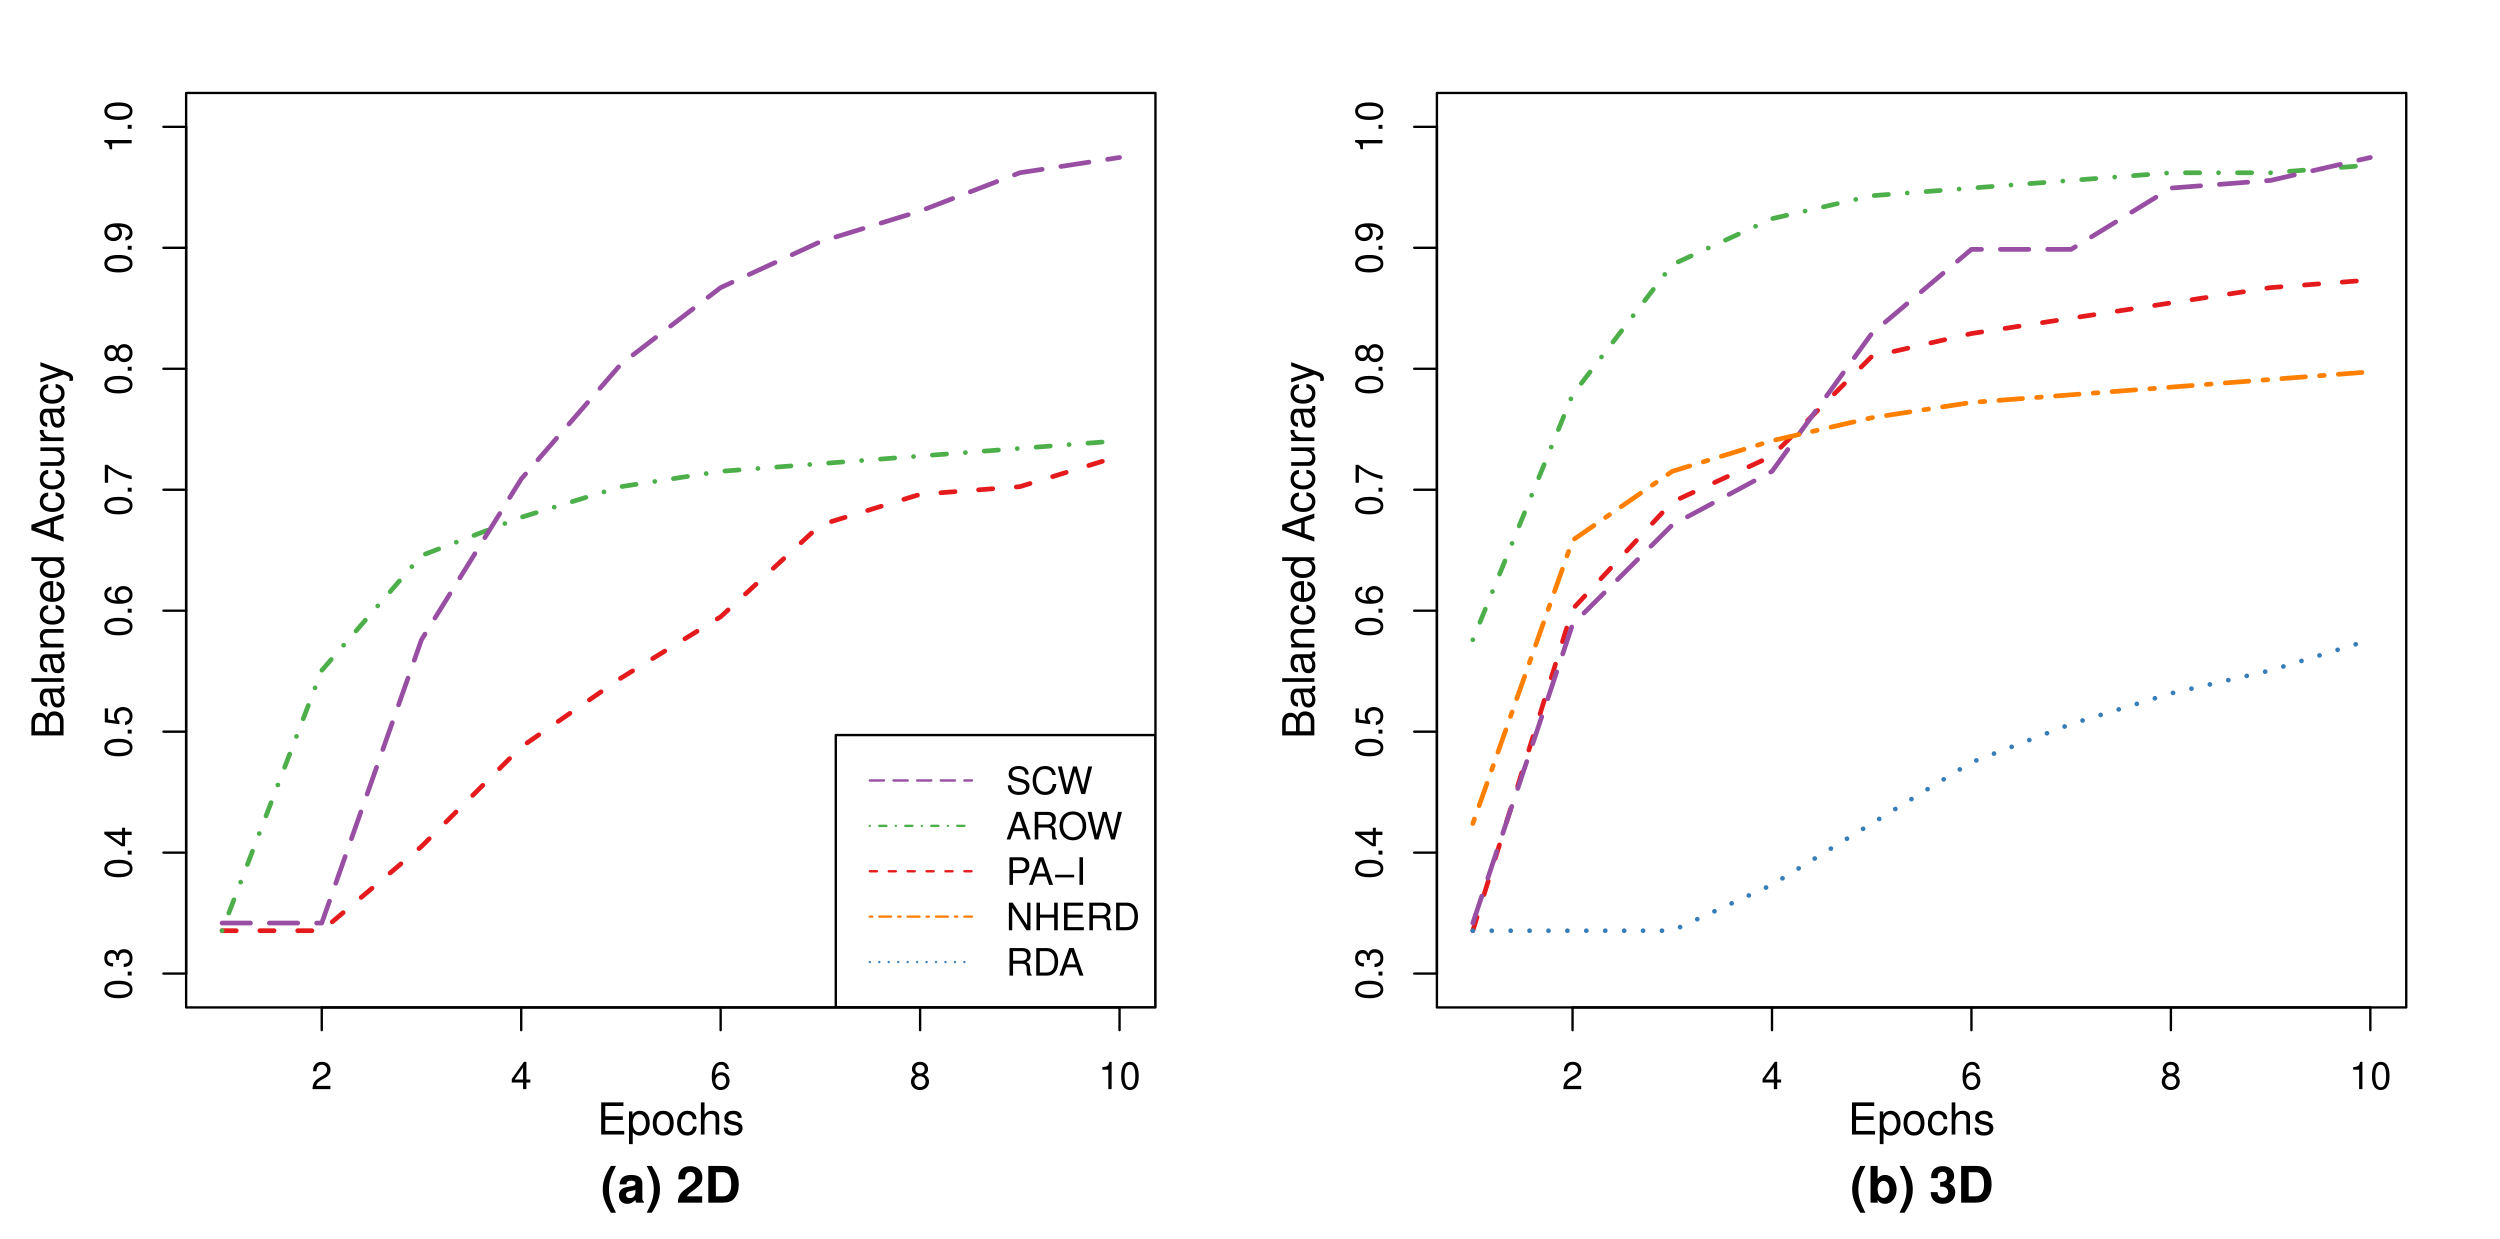
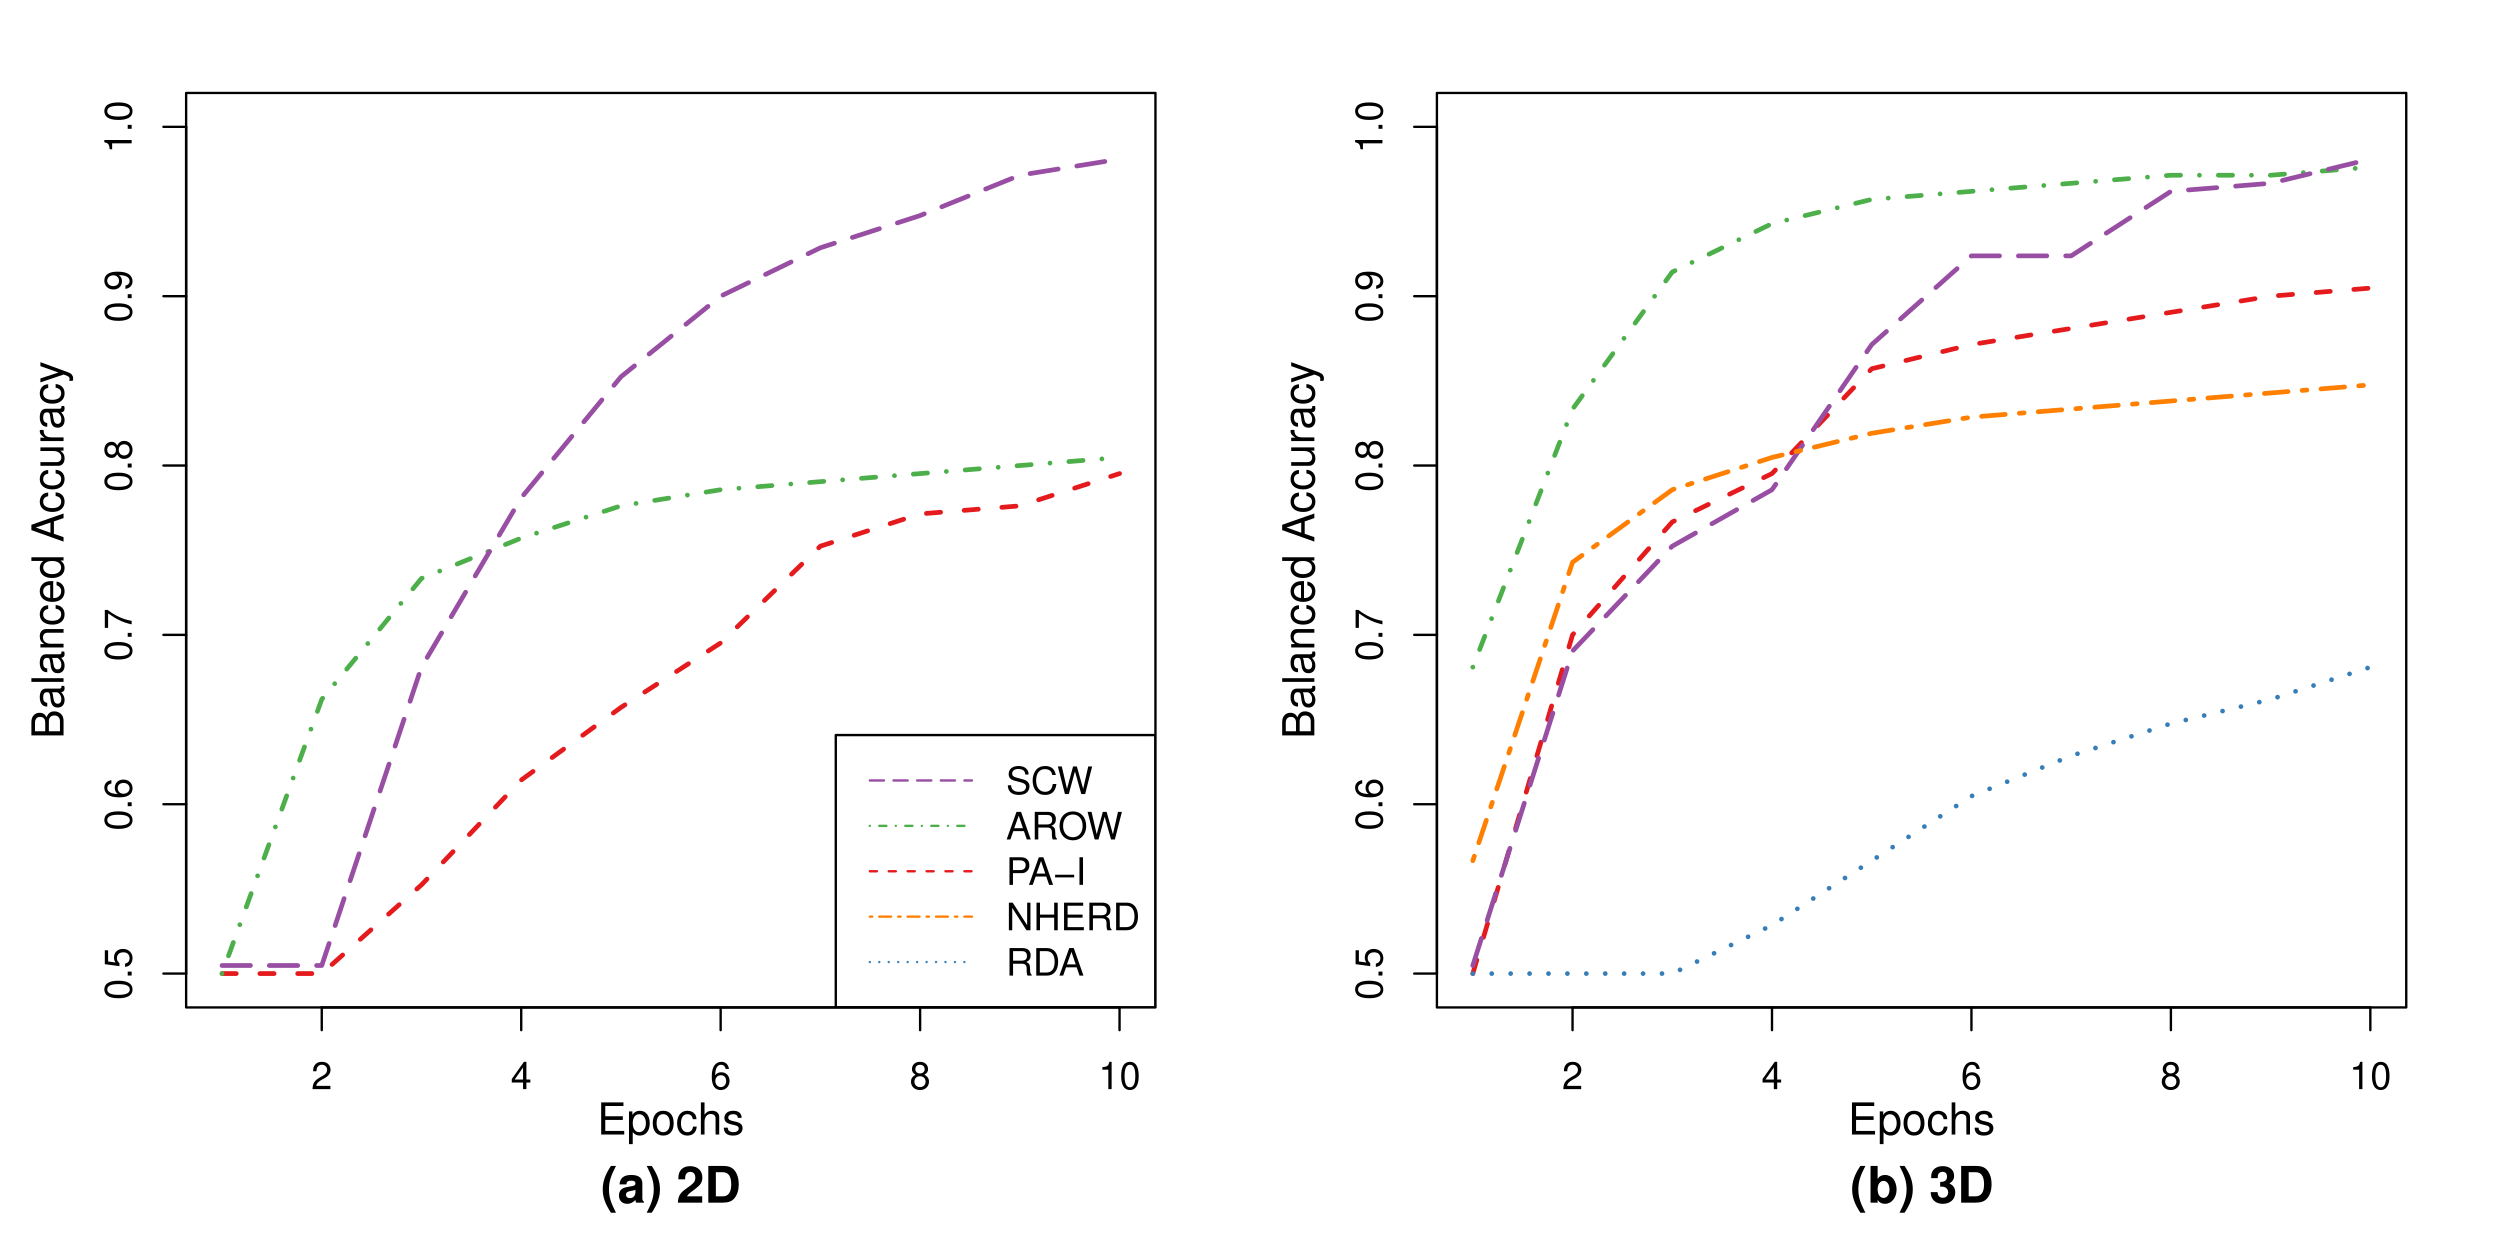
<svg xmlns="http://www.w3.org/2000/svg" version="1.1" id="svg10" xml:space="preserve" width="1057.333" height="524" viewBox="0 0 1057.333 524">
  <defs id="defs14">
    <clipPath clipPathUnits="userSpaceOnUse" id="clipPath28">
      <path d="M 59.04,73.44 H 366.51 V 363.51 H 59.04 Z" id="path26" />
    </clipPath>
-     <clipPath clipPathUnits="userSpaceOnUse" id="clipPath122">
-       <path d="M 0,0 H 396.75 V 393.75 H 0 Z" id="path120" />
-     </clipPath>
-     <clipPath clipPathUnits="userSpaceOnUse" id="clipPath130">
-       <path d="M 59.04,73.44 H 366.51 V 363.51 H 59.04 Z" id="path128" />
-     </clipPath>
-     <clipPath clipPathUnits="userSpaceOnUse" id="clipPath144">
-       <path d="M 0,0 H 396.75 V 393.75 H 0 Z" id="path142" />
-     </clipPath>
-     <clipPath clipPathUnits="userSpaceOnUse" id="clipPath166">
-       <path d="M 59.04,73.44 H 366.51 V 363.51 H 59.04 Z" id="path164" />
-     </clipPath>
-     <clipPath clipPathUnits="userSpaceOnUse" id="clipPath206">
-       <path d="M 455.79,73.44 H 763.26 V 363.51 H 455.79 Z" id="path204" />
-     </clipPath>
-     <clipPath clipPathUnits="userSpaceOnUse" id="clipPath300">
-       <path d="M 396.75,0 H 793.5 V 393.75 H 396.75 Z" id="path298" />
-     </clipPath>
-     <clipPath clipPathUnits="userSpaceOnUse" id="clipPath308">
-       <path d="M 455.79,73.44 H 763.26 V 363.51 H 455.79 Z" id="path306" />
-     </clipPath>
-     <clipPath clipPathUnits="userSpaceOnUse" id="clipPath326">
-       <path d="M 396.75,0 H 793.5 V 393.75 H 396.75 Z" id="path324" />
+     <clipPath clipPathUnits="userSpaceOnUse" id="clipPath110">
+       <path d="M 0,0 H 396.75 V 393.75 H 0 Z" id="path108" />
+     </clipPath>
+     <clipPath clipPathUnits="userSpaceOnUse" id="clipPath118">
+       <path d="M 59.04,73.44 H 366.51 V 363.51 H 59.04 Z" id="path116" />
+     </clipPath>
+     <clipPath clipPathUnits="userSpaceOnUse" id="clipPath132">
+       <path d="M 0,0 H 396.75 V 393.75 H 0 Z" id="path130" />
+     </clipPath>
+     <clipPath clipPathUnits="userSpaceOnUse" id="clipPath154">
+       <path d="M 59.04,73.44 H 366.51 V 363.51 H 59.04 Z" id="path152" />
+     </clipPath>
+     <clipPath clipPathUnits="userSpaceOnUse" id="clipPath194">
+       <path d="M 455.79,73.44 H 763.26 V 363.51 H 455.79 Z" id="path192" />
+     </clipPath>
+     <clipPath clipPathUnits="userSpaceOnUse" id="clipPath276">
+       <path d="M 396.75,0 H 793.5 V 393.75 H 396.75 Z" id="path274" />
+     </clipPath>
+     <clipPath clipPathUnits="userSpaceOnUse" id="clipPath284">
+       <path d="M 455.79,73.44 H 763.26 V 363.51 H 455.79 Z" id="path282" />
+     </clipPath>
+     <clipPath clipPathUnits="userSpaceOnUse" id="clipPath302">
+       <path d="M 396.75,0 H 793.5 V 393.75 H 396.75 Z" id="path300" />
    </clipPath>
  </defs>
  <g id="g18" transform="matrix(1.333333,0,0,-1.333333,0,524)">
    <g id="g20" />
    <g id="g22">
      <g id="g24" clip-path="url(#clipPath28)" />
    </g>
    <g id="g30">
      <path d="M 102.06,73.44 H 355.12" style="fill:none;stroke:#000000;stroke-width:0.75;stroke-linecap:round;stroke-linejoin:round;stroke-miterlimit:10;stroke-dasharray:none;stroke-opacity:1" id="path32" />
      <path d="m 102.06,73.44 v -7.2" style="fill:none;stroke:#000000;stroke-width:0.75;stroke-linecap:round;stroke-linejoin:round;stroke-miterlimit:10;stroke-dasharray:none;stroke-opacity:1" id="path34" />
      <path d="m 165.33,73.44 v -7.2" style="fill:none;stroke:#000000;stroke-width:0.75;stroke-linecap:round;stroke-linejoin:round;stroke-miterlimit:10;stroke-dasharray:none;stroke-opacity:1" id="path36" />
      <path d="m 228.59,73.44 v -7.2" style="fill:none;stroke:#000000;stroke-width:0.75;stroke-linecap:round;stroke-linejoin:round;stroke-miterlimit:10;stroke-dasharray:none;stroke-opacity:1" id="path38" />
      <path d="m 291.86,73.44 v -7.2" style="fill:none;stroke:#000000;stroke-width:0.75;stroke-linecap:round;stroke-linejoin:round;stroke-miterlimit:10;stroke-dasharray:none;stroke-opacity:1" id="path40" />
      <path d="m 355.12,73.44 v -7.2" style="fill:none;stroke:#000000;stroke-width:0.75;stroke-linecap:round;stroke-linejoin:round;stroke-miterlimit:10;stroke-dasharray:none;stroke-opacity:1" id="path42" />
      <text transform="matrix(1,0,0,-1,98.72,47.52)" style="font-variant:normal;font-weight:normal;font-size:12px;font-family:Helvetica;-inkscape-font-specification:Helvetica;writing-mode:lr-tb;fill:#000000;fill-opacity:1;fill-rule:nonzero;stroke:none" id="text46">
        <tspan x="0" y="0" id="tspan44">2</tspan>
      </text>
      <text transform="matrix(1,0,0,-1,161.99,47.52)" style="font-variant:normal;font-weight:normal;font-size:12px;font-family:Helvetica;-inkscape-font-specification:Helvetica;writing-mode:lr-tb;fill:#000000;fill-opacity:1;fill-rule:nonzero;stroke:none" id="text50">
        <tspan x="0" y="0" id="tspan48">4</tspan>
      </text>
      <text transform="matrix(1,0,0,-1,225.26,47.52)" style="font-variant:normal;font-weight:normal;font-size:12px;font-family:Helvetica;-inkscape-font-specification:Helvetica;writing-mode:lr-tb;fill:#000000;fill-opacity:1;fill-rule:nonzero;stroke:none" id="text54">
        <tspan x="0" y="0" id="tspan52">6</tspan>
      </text>
      <text transform="matrix(1,0,0,-1,288.52,47.52)" style="font-variant:normal;font-weight:normal;font-size:12px;font-family:Helvetica;-inkscape-font-specification:Helvetica;writing-mode:lr-tb;fill:#000000;fill-opacity:1;fill-rule:nonzero;stroke:none" id="text58">
        <tspan x="0" y="0" id="tspan56">8</tspan>
      </text>
      <text transform="matrix(1,0,0,-1,348.45,47.52)" style="font-variant:normal;font-weight:normal;font-size:12px;font-family:Helvetica;-inkscape-font-specification:Helvetica;writing-mode:lr-tb;fill:#000000;fill-opacity:1;fill-rule:nonzero;stroke:none" id="text62">
        <tspan x="0 6.672" y="0" id="tspan60">10</tspan>
      </text>
      <path d="M 59.04,84.18 V 352.77" style="fill:none;stroke:#000000;stroke-width:0.75;stroke-linecap:round;stroke-linejoin:round;stroke-miterlimit:10;stroke-dasharray:none;stroke-opacity:1" id="path64" />
      <path d="m 59.04,84.18 h -7.2" style="fill:none;stroke:#000000;stroke-width:0.75;stroke-linecap:round;stroke-linejoin:round;stroke-miterlimit:10;stroke-dasharray:none;stroke-opacity:1" id="path66" />
-       <path d="m 59.04,122.55 h -7.2" style="fill:none;stroke:#000000;stroke-width:0.75;stroke-linecap:round;stroke-linejoin:round;stroke-miterlimit:10;stroke-dasharray:none;stroke-opacity:1" id="path68" />
-       <path d="m 59.04,160.92 h -7.2" style="fill:none;stroke:#000000;stroke-width:0.75;stroke-linecap:round;stroke-linejoin:round;stroke-miterlimit:10;stroke-dasharray:none;stroke-opacity:1" id="path70" />
-       <path d="m 59.04,199.29 h -7.2" style="fill:none;stroke:#000000;stroke-width:0.75;stroke-linecap:round;stroke-linejoin:round;stroke-miterlimit:10;stroke-dasharray:none;stroke-opacity:1" id="path72" />
-       <path d="m 59.04,237.66 h -7.2" style="fill:none;stroke:#000000;stroke-width:0.75;stroke-linecap:round;stroke-linejoin:round;stroke-miterlimit:10;stroke-dasharray:none;stroke-opacity:1" id="path74" />
-       <path d="m 59.04,276.03 h -7.2" style="fill:none;stroke:#000000;stroke-width:0.75;stroke-linecap:round;stroke-linejoin:round;stroke-miterlimit:10;stroke-dasharray:none;stroke-opacity:1" id="path76" />
-       <path d="m 59.04,314.4 h -7.2" style="fill:none;stroke:#000000;stroke-width:0.75;stroke-linecap:round;stroke-linejoin:round;stroke-miterlimit:10;stroke-dasharray:none;stroke-opacity:1" id="path78" />
-       <path d="m 59.04,352.77 h -7.2" style="fill:none;stroke:#000000;stroke-width:0.75;stroke-linecap:round;stroke-linejoin:round;stroke-miterlimit:10;stroke-dasharray:none;stroke-opacity:1" id="path80" />
-       <text transform="matrix(0,1,1,0,41.76,75.84)" style="font-variant:normal;font-weight:normal;font-size:12px;font-family:Helvetica;-inkscape-font-specification:Helvetica;writing-mode:lr-tb;fill:#000000;fill-opacity:1;fill-rule:nonzero;stroke:none" id="text84">
-         <tspan x="0 6.672 10.008" y="0" id="tspan82">0.3</tspan>
-       </text>
-       <text transform="matrix(0,1,1,0,41.76,114.21)" style="font-variant:normal;font-weight:normal;font-size:12px;font-family:Helvetica;-inkscape-font-specification:Helvetica;writing-mode:lr-tb;fill:#000000;fill-opacity:1;fill-rule:nonzero;stroke:none" id="text88">
-         <tspan x="0 6.672 10.008" y="0" id="tspan86">0.4</tspan>
-       </text>
-       <text transform="matrix(0,1,1,0,41.76,152.58)" style="font-variant:normal;font-weight:normal;font-size:12px;font-family:Helvetica;-inkscape-font-specification:Helvetica;writing-mode:lr-tb;fill:#000000;fill-opacity:1;fill-rule:nonzero;stroke:none" id="text92">
-         <tspan x="0 6.672 10.008" y="0" id="tspan90">0.5</tspan>
-       </text>
-       <text transform="matrix(0,1,1,0,41.76,190.95)" style="font-variant:normal;font-weight:normal;font-size:12px;font-family:Helvetica;-inkscape-font-specification:Helvetica;writing-mode:lr-tb;fill:#000000;fill-opacity:1;fill-rule:nonzero;stroke:none" id="text96">
-         <tspan x="0 6.672 10.008" y="0" id="tspan94">0.6</tspan>
-       </text>
-       <text transform="matrix(0,1,1,0,41.76,229.32)" style="font-variant:normal;font-weight:normal;font-size:12px;font-family:Helvetica;-inkscape-font-specification:Helvetica;writing-mode:lr-tb;fill:#000000;fill-opacity:1;fill-rule:nonzero;stroke:none" id="text100">
-         <tspan x="0 6.672 10.008" y="0" id="tspan98">0.7</tspan>
-       </text>
-       <text transform="matrix(0,1,1,0,41.76,267.69)" style="font-variant:normal;font-weight:normal;font-size:12px;font-family:Helvetica;-inkscape-font-specification:Helvetica;writing-mode:lr-tb;fill:#000000;fill-opacity:1;fill-rule:nonzero;stroke:none" id="text104">
-         <tspan x="0 6.672 10.008" y="0" id="tspan102">0.8</tspan>
-       </text>
-       <text transform="matrix(0,1,1,0,41.76,306.06)" style="font-variant:normal;font-weight:normal;font-size:12px;font-family:Helvetica;-inkscape-font-specification:Helvetica;writing-mode:lr-tb;fill:#000000;fill-opacity:1;fill-rule:nonzero;stroke:none" id="text108">
-         <tspan x="0 6.672 10.008" y="0" id="tspan106">0.9</tspan>
-       </text>
-       <text transform="matrix(0,1,1,0,41.76,344.43)" style="font-variant:normal;font-weight:normal;font-size:12px;font-family:Helvetica;-inkscape-font-specification:Helvetica;writing-mode:lr-tb;fill:#000000;fill-opacity:1;fill-rule:nonzero;stroke:none" id="text112">
-         <tspan x="0 6.672 10.008" y="0" id="tspan110">1.0</tspan>
-       </text>
-       <path d="M 59.04,73.44 H 366.51 V 363.51 H 59.04 V 73.44" style="fill:none;stroke:#000000;stroke-width:0.75;stroke-linecap:round;stroke-linejoin:round;stroke-miterlimit:10;stroke-dasharray:none;stroke-opacity:1" id="path114" />
-     </g>
-     <g id="g116">
-       <g id="g118" clip-path="url(#clipPath122)" />
-     </g>
-     <g id="g124">
-       <g id="g126" clip-path="url(#clipPath130)">
-         <path d="m 70.43,97.78 h 31.63 l 31.63,26.72 31.64,31.56 31.63,21.86 31.63,19.43 31.63,29.14 31.64,9.71 31.63,2.43 31.63,9.71" style="fill:none;stroke:#e41a1c;stroke-width:1.5;stroke-linecap:round;stroke-linejoin:round;stroke-miterlimit:10;stroke-dasharray:4.5, 7.5;stroke-dashoffset:0;stroke-opacity:1" id="path132" />
-         <path d="m 70.43,97.78 31.63,82.57 31.63,36.43 31.64,12.14 31.63,9.71 31.63,4.86 31.63,2.43 31.64,2.42 31.63,2.43 31.63,2.43" style="fill:none;stroke:#4daf4a;stroke-width:1.5;stroke-linecap:round;stroke-linejoin:round;stroke-miterlimit:10;stroke-dasharray:0, 6, 4.5, 6;stroke-dashoffset:0;stroke-opacity:1" id="path134" />
-         <path d="m 70.43,100.21 h 31.63 l 31.63,89.85 31.64,51 31.63,36.43 31.63,24.28 31.63,14.57 31.64,9.71 31.63,12.15 31.63,4.85" style="fill:none;stroke:#984ea3;stroke-width:1.5;stroke-linecap:round;stroke-linejoin:round;stroke-miterlimit:10;stroke-dasharray:9, 6;stroke-dashoffset:0;stroke-opacity:1" id="path136" />
-       </g>
-     </g>
-     <g id="g138">
-       <g id="g140" clip-path="url(#clipPath144)">
-         <text transform="matrix(1,0,0,-1,189.43,33.12)" style="font-variant:normal;font-weight:normal;font-size:14px;font-family:Helvetica;-inkscape-font-specification:Helvetica;writing-mode:lr-tb;fill:#000000;fill-opacity:1;fill-rule:nonzero;stroke:none" id="text148">
-           <tspan x="0 9.338 17.122 24.906 31.906 39.69" y="0" id="tspan146">Epochs</tspan>
-         </text>
-         <text transform="matrix(0,1,1,0,20.16,158.63)" style="font-variant:normal;font-weight:normal;font-size:14px;font-family:Helvetica;-inkscape-font-specification:Helvetica;writing-mode:lr-tb;fill:#000000;fill-opacity:1;fill-rule:nonzero;stroke:none" id="text152">
-           <tspan x="0 9.338 17.122 20.23 28.014 35.798 42.798 50.582 58.366 62.258 71.596 78.596 85.596 93.38 97.902 105.686 112.686" y="0" id="tspan150">Balanced Accuracy</tspan>
-         </text>
-       </g>
-     </g>
-     <g id="g154">
-       <text transform="matrix(1,0,0,-1,190.55,11.52)" style="font-variant:normal;font-weight:bold;font-size:16px;font-family:Helvetica;-inkscape-font-specification:Helvetica-Bold;writing-mode:lr-tb;fill:#000000;fill-opacity:1;fill-rule:nonzero;stroke:none" id="text158">
-         <tspan x="0 5.328 14.224 19.552 24 32.896" y="0" id="tspan156">(a) 2D</tspan>
-       </text>
-     </g>
-     <g id="g160">
-       <g id="g162" clip-path="url(#clipPath166)">
-         <path d="m 265.11,159.84 h 101.4 v -86.4 h -101.4 z" style="fill:none;stroke:#000000;stroke-width:0.75;stroke-linecap:round;stroke-linejoin:round;stroke-miterlimit:10;stroke-dasharray:none;stroke-opacity:1" id="path168" />
-         <path d="m 275.91,145.44 h 32.4" style="fill:none;stroke:#984ea3;stroke-width:0.75;stroke-linecap:round;stroke-linejoin:round;stroke-miterlimit:10;stroke-dasharray:4.5, 3;stroke-dashoffset:0;stroke-opacity:1" id="path170" />
-         <path d="m 275.91,131.04 h 32.4" style="fill:none;stroke:#4daf4a;stroke-width:0.75;stroke-linecap:round;stroke-linejoin:round;stroke-miterlimit:10;stroke-dasharray:0, 3, 2.25, 3;stroke-dashoffset:0;stroke-opacity:1" id="path172" />
-         <path d="m 275.91,116.64 h 32.4" style="fill:none;stroke:#e41a1c;stroke-width:0.75;stroke-linecap:round;stroke-linejoin:round;stroke-miterlimit:10;stroke-dasharray:2.25, 3.75;stroke-dashoffset:0;stroke-opacity:1" id="path174" />
-         <path d="m 275.91,102.24 h 32.4" style="fill:none;stroke:#ff7f00;stroke-width:0.75;stroke-linecap:round;stroke-linejoin:round;stroke-miterlimit:10;stroke-dasharray:0.75, 2.25, 3.75, 2.25;stroke-dashoffset:0;stroke-opacity:1" id="path176" />
-         <path d="m 275.91,87.84 h 32.4" style="fill:none;stroke:#377eb8;stroke-width:0.75;stroke-linecap:round;stroke-linejoin:round;stroke-miterlimit:10;stroke-dasharray:0, 3;stroke-dashoffset:0;stroke-opacity:1" id="path178" />
-         <text transform="matrix(1,0,0,-1,319.11,141.13)" style="font-variant:normal;font-weight:normal;font-size:12px;font-family:Helvetica;-inkscape-font-specification:Helvetica;writing-mode:lr-tb;fill:#000000;fill-opacity:1;fill-rule:nonzero;stroke:none" id="text182">
-           <tspan x="0 8.004 16.668" y="0" id="tspan180">SCW</tspan>
-         </text>
-         <text transform="matrix(1,0,0,-1,319.11,126.73)" style="font-variant:normal;font-weight:normal;font-size:12px;font-family:Helvetica;-inkscape-font-specification:Helvetica;writing-mode:lr-tb;fill:#000000;fill-opacity:1;fill-rule:nonzero;stroke:none" id="text186">
-           <tspan x="0 8.004 16.428 25.404" y="0" id="tspan184">AROW</tspan>
-         </text>
-         <text transform="matrix(1,0,0,-1,319.11,112.33)" style="font-variant:normal;font-weight:normal;font-size:12px;font-family:Helvetica;-inkscape-font-specification:Helvetica;writing-mode:lr-tb;fill:#000000;fill-opacity:1;fill-rule:nonzero;stroke:none" id="text190">
-           <tspan x="0 6.564 14.568 21.576" y="0" id="tspan188">PA−I</tspan>
-         </text>
-         <text transform="matrix(1,0,0,-1,319.11,97.93)" style="font-variant:normal;font-weight:normal;font-size:12px;font-family:Helvetica;-inkscape-font-specification:Helvetica;writing-mode:lr-tb;fill:#000000;fill-opacity:1;fill-rule:nonzero;stroke:none" id="text194">
-           <tspan x="0 8.664 17.328 25.332 33.996" y="0" id="tspan192">NHERD</tspan>
-         </text>
-         <text transform="matrix(1,0,0,-1,319.11,83.53)" style="font-variant:normal;font-weight:normal;font-size:12px;font-family:Helvetica;-inkscape-font-specification:Helvetica;writing-mode:lr-tb;fill:#000000;fill-opacity:1;fill-rule:nonzero;stroke:none" id="text198">
-           <tspan x="0 8.664 16.848" y="0" id="tspan196">RDA</tspan>
-         </text>
-       </g>
-     </g>
-     <g id="g200">
-       <g id="g202" clip-path="url(#clipPath206)" />
-     </g>
-     <g id="g208">
-       <path d="M 498.81,73.44 H 751.87" style="fill:none;stroke:#000000;stroke-width:0.75;stroke-linecap:round;stroke-linejoin:round;stroke-miterlimit:10;stroke-dasharray:none;stroke-opacity:1" id="path210" />
-       <path d="m 498.81,73.44 v -7.2" style="fill:none;stroke:#000000;stroke-width:0.75;stroke-linecap:round;stroke-linejoin:round;stroke-miterlimit:10;stroke-dasharray:none;stroke-opacity:1" id="path212" />
-       <path d="m 562.08,73.44 v -7.2" style="fill:none;stroke:#000000;stroke-width:0.75;stroke-linecap:round;stroke-linejoin:round;stroke-miterlimit:10;stroke-dasharray:none;stroke-opacity:1" id="path214" />
-       <path d="m 625.34,73.44 v -7.2" style="fill:none;stroke:#000000;stroke-width:0.75;stroke-linecap:round;stroke-linejoin:round;stroke-miterlimit:10;stroke-dasharray:none;stroke-opacity:1" id="path216" />
-       <path d="m 688.61,73.44 v -7.2" style="fill:none;stroke:#000000;stroke-width:0.75;stroke-linecap:round;stroke-linejoin:round;stroke-miterlimit:10;stroke-dasharray:none;stroke-opacity:1" id="path218" />
-       <path d="m 751.87,73.44 v -7.2" style="fill:none;stroke:#000000;stroke-width:0.75;stroke-linecap:round;stroke-linejoin:round;stroke-miterlimit:10;stroke-dasharray:none;stroke-opacity:1" id="path220" />
-       <text transform="matrix(1,0,0,-1,495.47,47.52)" style="font-variant:normal;font-weight:normal;font-size:12px;font-family:Helvetica;-inkscape-font-specification:Helvetica;writing-mode:lr-tb;fill:#000000;fill-opacity:1;fill-rule:nonzero;stroke:none" id="text224">
-         <tspan x="0" y="0" id="tspan222">2</tspan>
-       </text>
-       <text transform="matrix(1,0,0,-1,558.74,47.52)" style="font-variant:normal;font-weight:normal;font-size:12px;font-family:Helvetica;-inkscape-font-specification:Helvetica;writing-mode:lr-tb;fill:#000000;fill-opacity:1;fill-rule:nonzero;stroke:none" id="text228">
-         <tspan x="0" y="0" id="tspan226">4</tspan>
-       </text>
-       <text transform="matrix(1,0,0,-1,622.01,47.52)" style="font-variant:normal;font-weight:normal;font-size:12px;font-family:Helvetica;-inkscape-font-specification:Helvetica;writing-mode:lr-tb;fill:#000000;fill-opacity:1;fill-rule:nonzero;stroke:none" id="text232">
-         <tspan x="0" y="0" id="tspan230">6</tspan>
-       </text>
-       <text transform="matrix(1,0,0,-1,685.27,47.52)" style="font-variant:normal;font-weight:normal;font-size:12px;font-family:Helvetica;-inkscape-font-specification:Helvetica;writing-mode:lr-tb;fill:#000000;fill-opacity:1;fill-rule:nonzero;stroke:none" id="text236">
-         <tspan x="0" y="0" id="tspan234">8</tspan>
-       </text>
-       <text transform="matrix(1,0,0,-1,745.2,47.52)" style="font-variant:normal;font-weight:normal;font-size:12px;font-family:Helvetica;-inkscape-font-specification:Helvetica;writing-mode:lr-tb;fill:#000000;fill-opacity:1;fill-rule:nonzero;stroke:none" id="text240">
-         <tspan x="0 6.672" y="0" id="tspan238">10</tspan>
-       </text>
-       <path d="M 455.79,84.18 V 352.77" style="fill:none;stroke:#000000;stroke-width:0.75;stroke-linecap:round;stroke-linejoin:round;stroke-miterlimit:10;stroke-dasharray:none;stroke-opacity:1" id="path242" />
-       <path d="m 455.79,84.18 h -7.2" style="fill:none;stroke:#000000;stroke-width:0.75;stroke-linecap:round;stroke-linejoin:round;stroke-miterlimit:10;stroke-dasharray:none;stroke-opacity:1" id="path244" />
-       <path d="m 455.79,122.55 h -7.2" style="fill:none;stroke:#000000;stroke-width:0.75;stroke-linecap:round;stroke-linejoin:round;stroke-miterlimit:10;stroke-dasharray:none;stroke-opacity:1" id="path246" />
-       <path d="m 455.79,160.92 h -7.2" style="fill:none;stroke:#000000;stroke-width:0.75;stroke-linecap:round;stroke-linejoin:round;stroke-miterlimit:10;stroke-dasharray:none;stroke-opacity:1" id="path248" />
-       <path d="m 455.79,199.29 h -7.2" style="fill:none;stroke:#000000;stroke-width:0.75;stroke-linecap:round;stroke-linejoin:round;stroke-miterlimit:10;stroke-dasharray:none;stroke-opacity:1" id="path250" />
-       <path d="m 455.79,237.66 h -7.2" style="fill:none;stroke:#000000;stroke-width:0.75;stroke-linecap:round;stroke-linejoin:round;stroke-miterlimit:10;stroke-dasharray:none;stroke-opacity:1" id="path252" />
-       <path d="m 455.79,276.03 h -7.2" style="fill:none;stroke:#000000;stroke-width:0.75;stroke-linecap:round;stroke-linejoin:round;stroke-miterlimit:10;stroke-dasharray:none;stroke-opacity:1" id="path254" />
-       <path d="m 455.79,314.4 h -7.2" style="fill:none;stroke:#000000;stroke-width:0.75;stroke-linecap:round;stroke-linejoin:round;stroke-miterlimit:10;stroke-dasharray:none;stroke-opacity:1" id="path256" />
-       <path d="m 455.79,352.77 h -7.2" style="fill:none;stroke:#000000;stroke-width:0.75;stroke-linecap:round;stroke-linejoin:round;stroke-miterlimit:10;stroke-dasharray:none;stroke-opacity:1" id="path258" />
-       <text transform="matrix(0,1,1,0,438.51,75.84)" style="font-variant:normal;font-weight:normal;font-size:12px;font-family:Helvetica;-inkscape-font-specification:Helvetica;writing-mode:lr-tb;fill:#000000;fill-opacity:1;fill-rule:nonzero;stroke:none" id="text262">
-         <tspan x="0 6.672 10.008" y="0" id="tspan260">0.3</tspan>
-       </text>
-       <text transform="matrix(0,1,1,0,438.51,114.21)" style="font-variant:normal;font-weight:normal;font-size:12px;font-family:Helvetica;-inkscape-font-specification:Helvetica;writing-mode:lr-tb;fill:#000000;fill-opacity:1;fill-rule:nonzero;stroke:none" id="text266">
-         <tspan x="0 6.672 10.008" y="0" id="tspan264">0.4</tspan>
-       </text>
-       <text transform="matrix(0,1,1,0,438.51,152.58)" style="font-variant:normal;font-weight:normal;font-size:12px;font-family:Helvetica;-inkscape-font-specification:Helvetica;writing-mode:lr-tb;fill:#000000;fill-opacity:1;fill-rule:nonzero;stroke:none" id="text270">
-         <tspan x="0 6.672 10.008" y="0" id="tspan268">0.5</tspan>
-       </text>
-       <text transform="matrix(0,1,1,0,438.51,190.95)" style="font-variant:normal;font-weight:normal;font-size:12px;font-family:Helvetica;-inkscape-font-specification:Helvetica;writing-mode:lr-tb;fill:#000000;fill-opacity:1;fill-rule:nonzero;stroke:none" id="text274">
-         <tspan x="0 6.672 10.008" y="0" id="tspan272">0.6</tspan>
-       </text>
-       <text transform="matrix(0,1,1,0,438.51,229.32)" style="font-variant:normal;font-weight:normal;font-size:12px;font-family:Helvetica;-inkscape-font-specification:Helvetica;writing-mode:lr-tb;fill:#000000;fill-opacity:1;fill-rule:nonzero;stroke:none" id="text278">
-         <tspan x="0 6.672 10.008" y="0" id="tspan276">0.7</tspan>
-       </text>
-       <text transform="matrix(0,1,1,0,438.51,267.69)" style="font-variant:normal;font-weight:normal;font-size:12px;font-family:Helvetica;-inkscape-font-specification:Helvetica;writing-mode:lr-tb;fill:#000000;fill-opacity:1;fill-rule:nonzero;stroke:none" id="text282">
-         <tspan x="0 6.672 10.008" y="0" id="tspan280">0.8</tspan>
-       </text>
-       <text transform="matrix(0,1,1,0,438.51,306.06)" style="font-variant:normal;font-weight:normal;font-size:12px;font-family:Helvetica;-inkscape-font-specification:Helvetica;writing-mode:lr-tb;fill:#000000;fill-opacity:1;fill-rule:nonzero;stroke:none" id="text286">
-         <tspan x="0 6.672 10.008" y="0" id="tspan284">0.9</tspan>
-       </text>
-       <text transform="matrix(0,1,1,0,438.51,344.43)" style="font-variant:normal;font-weight:normal;font-size:12px;font-family:Helvetica;-inkscape-font-specification:Helvetica;writing-mode:lr-tb;fill:#000000;fill-opacity:1;fill-rule:nonzero;stroke:none" id="text290">
-         <tspan x="0 6.672 10.008" y="0" id="tspan288">1.0</tspan>
-       </text>
-       <path d="M 455.79,73.44 H 763.26 V 363.51 H 455.79 V 73.44" style="fill:none;stroke:#000000;stroke-width:0.75;stroke-linecap:round;stroke-linejoin:round;stroke-miterlimit:10;stroke-dasharray:none;stroke-opacity:1" id="path292" />
-     </g>
-     <g id="g294">
-       <g id="g296" clip-path="url(#clipPath300)" />
-     </g>
-     <g id="g302">
-       <g id="g304" clip-path="url(#clipPath308)">
-         <path d="m 467.18,97.78 31.63,102 31.63,33.99 31.64,14.57 31.63,31.57 31.63,7.29 31.63,4.86 31.64,4.85 31.63,4.86 31.63,2.43" style="fill:none;stroke:#e41a1c;stroke-width:1.5;stroke-linecap:round;stroke-linejoin:round;stroke-miterlimit:10;stroke-dasharray:4.5, 7.5;stroke-dashoffset:0;stroke-opacity:1" id="path310" />
-         <path d="m 467.18,97.78 h 31.63 31.63 l 31.64,14.57 31.63,19.43 31.63,19.43 31.63,12.14 31.64,9.71 31.63,7.29 31.63,9.71" style="fill:none;stroke:#377eb8;stroke-width:1.5;stroke-linecap:round;stroke-linejoin:round;stroke-miterlimit:10;stroke-dasharray:0, 6;stroke-dashoffset:0;stroke-opacity:1" id="path312" />
-         <path d="m 467.18,190.06 31.63,77.71 31.63,41.29 31.64,14.57 31.63,7.28 31.63,2.43 31.63,2.43 31.64,2.43 h 31.63 l 31.63,2.42" style="fill:none;stroke:#4daf4a;stroke-width:1.5;stroke-linecap:round;stroke-linejoin:round;stroke-miterlimit:10;stroke-dasharray:0, 6, 4.5, 6;stroke-dashoffset:0;stroke-opacity:1" id="path314" />
-         <path d="m 467.18,100.21 31.63,94.71 31.63,31.57 31.64,17 31.63,43.71 31.63,26.71 h 31.63 l 31.64,19.43 31.63,2.43 31.63,7.28" style="fill:none;stroke:#984ea3;stroke-width:1.5;stroke-linecap:round;stroke-linejoin:round;stroke-miterlimit:10;stroke-dasharray:9, 6;stroke-dashoffset:0;stroke-opacity:1" id="path316" />
-         <path d="m 467.18,131.78 31.63,89.85 31.63,21.86 31.64,9.71 31.63,7.29 31.63,4.85 31.63,2.43 31.64,2.43 31.63,2.43 31.63,2.43" style="fill:none;stroke:#ff7f00;stroke-width:1.5;stroke-linecap:round;stroke-linejoin:round;stroke-miterlimit:10;stroke-dasharray:1.5, 4.5, 7.5, 4.5;stroke-dashoffset:0;stroke-opacity:1" id="path318" />
-       </g>
-     </g>
-     <g id="g320">
-       <g id="g322" clip-path="url(#clipPath326)">
-         <text transform="matrix(1,0,0,-1,586.18,33.12)" style="font-variant:normal;font-weight:normal;font-size:14px;font-family:Helvetica;-inkscape-font-specification:Helvetica;writing-mode:lr-tb;fill:#000000;fill-opacity:1;fill-rule:nonzero;stroke:none" id="text330">
-           <tspan x="0 9.338 17.122 24.906 31.906 39.69" y="0" id="tspan328">Epochs</tspan>
-         </text>
-         <text transform="matrix(0,1,1,0,416.91,158.63)" style="font-variant:normal;font-weight:normal;font-size:14px;font-family:Helvetica;-inkscape-font-specification:Helvetica;writing-mode:lr-tb;fill:#000000;fill-opacity:1;fill-rule:nonzero;stroke:none" id="text334">
-           <tspan x="0 9.338 17.122 20.23 28.014 35.798 42.798 50.582 58.366 62.258 71.596 78.596 85.596 93.38 97.902 105.686 112.686" y="0" id="tspan332">Balanced Accuracy</tspan>
-         </text>
-       </g>
-     </g>
-     <g id="g336">
-       <text transform="matrix(1,0,0,-1,586.86,11.52)" style="font-variant:normal;font-weight:bold;font-size:16px;font-family:Helvetica;-inkscape-font-specification:Helvetica-Bold;writing-mode:lr-tb;fill:#000000;fill-opacity:1;fill-rule:nonzero;stroke:none" id="text340">
-         <tspan x="0 5.328 15.104 20.432 24.88 33.776" y="0" id="tspan338">(b) 3D</tspan>
+       <path d="m 59.04,137.9 h -7.2" style="fill:none;stroke:#000000;stroke-width:0.75;stroke-linecap:round;stroke-linejoin:round;stroke-miterlimit:10;stroke-dasharray:none;stroke-opacity:1" id="path68" />
+       <path d="m 59.04,191.62 h -7.2" style="fill:none;stroke:#000000;stroke-width:0.75;stroke-linecap:round;stroke-linejoin:round;stroke-miterlimit:10;stroke-dasharray:none;stroke-opacity:1" id="path70" />
+       <path d="m 59.04,245.33 h -7.2" style="fill:none;stroke:#000000;stroke-width:0.75;stroke-linecap:round;stroke-linejoin:round;stroke-miterlimit:10;stroke-dasharray:none;stroke-opacity:1" id="path72" />
+       <path d="m 59.04,299.05 h -7.2" style="fill:none;stroke:#000000;stroke-width:0.75;stroke-linecap:round;stroke-linejoin:round;stroke-miterlimit:10;stroke-dasharray:none;stroke-opacity:1" id="path74" />
+       <path d="m 59.04,352.77 h -7.2" style="fill:none;stroke:#000000;stroke-width:0.75;stroke-linecap:round;stroke-linejoin:round;stroke-miterlimit:10;stroke-dasharray:none;stroke-opacity:1" id="path76" />
+       <text transform="matrix(0,1,1,0,41.76,75.84)" style="font-variant:normal;font-weight:normal;font-size:12px;font-family:Helvetica;-inkscape-font-specification:Helvetica;writing-mode:lr-tb;fill:#000000;fill-opacity:1;fill-rule:nonzero;stroke:none" id="text80">
+         <tspan x="0 6.672 10.008" y="0" id="tspan78">0.5</tspan>
+       </text>
+       <text transform="matrix(0,1,1,0,41.76,129.56)" style="font-variant:normal;font-weight:normal;font-size:12px;font-family:Helvetica;-inkscape-font-specification:Helvetica;writing-mode:lr-tb;fill:#000000;fill-opacity:1;fill-rule:nonzero;stroke:none" id="text84">
+         <tspan x="0 6.672 10.008" y="0" id="tspan82">0.6</tspan>
+       </text>
+       <text transform="matrix(0,1,1,0,41.76,183.28)" style="font-variant:normal;font-weight:normal;font-size:12px;font-family:Helvetica;-inkscape-font-specification:Helvetica;writing-mode:lr-tb;fill:#000000;fill-opacity:1;fill-rule:nonzero;stroke:none" id="text88">
+         <tspan x="0 6.672 10.008" y="0" id="tspan86">0.7</tspan>
+       </text>
+       <text transform="matrix(0,1,1,0,41.76,236.99)" style="font-variant:normal;font-weight:normal;font-size:12px;font-family:Helvetica;-inkscape-font-specification:Helvetica;writing-mode:lr-tb;fill:#000000;fill-opacity:1;fill-rule:nonzero;stroke:none" id="text92">
+         <tspan x="0 6.672 10.008" y="0" id="tspan90">0.8</tspan>
+       </text>
+       <text transform="matrix(0,1,1,0,41.76,290.71)" style="font-variant:normal;font-weight:normal;font-size:12px;font-family:Helvetica;-inkscape-font-specification:Helvetica;writing-mode:lr-tb;fill:#000000;fill-opacity:1;fill-rule:nonzero;stroke:none" id="text96">
+         <tspan x="0 6.672 10.008" y="0" id="tspan94">0.9</tspan>
+       </text>
+       <text transform="matrix(0,1,1,0,41.76,344.43)" style="font-variant:normal;font-weight:normal;font-size:12px;font-family:Helvetica;-inkscape-font-specification:Helvetica;writing-mode:lr-tb;fill:#000000;fill-opacity:1;fill-rule:nonzero;stroke:none" id="text100">
+         <tspan x="0 6.672 10.008" y="0" id="tspan98">1.0</tspan>
+       </text>
+       <path d="M 59.04,73.44 H 366.51 V 363.51 H 59.04 V 73.44" style="fill:none;stroke:#000000;stroke-width:0.75;stroke-linecap:round;stroke-linejoin:round;stroke-miterlimit:10;stroke-dasharray:none;stroke-opacity:1" id="path102" />
+     </g>
+     <g id="g104">
+       <g id="g106" clip-path="url(#clipPath110)" />
+     </g>
+     <g id="g112">
+       <g id="g114" clip-path="url(#clipPath118)">
+         <path d="m 70.43,84.18 h 31.63 l 31.63,28.14 31.64,33.25 31.63,23.03 31.63,20.46 31.63,30.69 31.64,10.24 31.63,2.55 31.63,10.24" style="fill:none;stroke:#e41a1c;stroke-width:1.5;stroke-linecap:round;stroke-linejoin:round;stroke-miterlimit:10;stroke-dasharray:4.5, 7.5;stroke-dashoffset:0;stroke-opacity:1" id="path120" />
+         <path d="m 70.43,84.18 31.63,86.97 31.63,38.37 31.64,12.79 31.63,10.23 31.63,5.12 31.63,2.56 31.64,2.56 31.63,2.55 31.63,2.56" style="fill:none;stroke:#4daf4a;stroke-width:1.5;stroke-linecap:round;stroke-linejoin:round;stroke-miterlimit:10;stroke-dasharray:0, 6, 4.5, 6;stroke-dashoffset:0;stroke-opacity:1" id="path122" />
+         <path d="m 70.43,86.74 h 31.63 l 31.63,94.64 31.64,53.72 31.63,38.37 31.63,25.58 31.63,15.35 31.64,10.23 31.63,12.79 31.63,5.11" style="fill:none;stroke:#984ea3;stroke-width:1.5;stroke-linecap:round;stroke-linejoin:round;stroke-miterlimit:10;stroke-dasharray:9, 6;stroke-dashoffset:0;stroke-opacity:1" id="path124" />
+       </g>
+     </g>
+     <g id="g126">
+       <g id="g128" clip-path="url(#clipPath132)">
+         <text transform="matrix(1,0,0,-1,189.43,33.12)" style="font-variant:normal;font-weight:normal;font-size:14px;font-family:Helvetica;-inkscape-font-specification:Helvetica;writing-mode:lr-tb;fill:#000000;fill-opacity:1;fill-rule:nonzero;stroke:none" id="text136">
+           <tspan x="0 9.338 17.122 24.906 31.906 39.69" y="0" id="tspan134">Epochs</tspan>
+         </text>
+         <text transform="matrix(0,1,1,0,20.16,158.63)" style="font-variant:normal;font-weight:normal;font-size:14px;font-family:Helvetica;-inkscape-font-specification:Helvetica;writing-mode:lr-tb;fill:#000000;fill-opacity:1;fill-rule:nonzero;stroke:none" id="text140">
+           <tspan x="0 9.338 17.122 20.23 28.014 35.798 42.798 50.582 58.366 62.258 71.596 78.596 85.596 93.38 97.902 105.686 112.686" y="0" id="tspan138">Balanced Accuracy</tspan>
+         </text>
+       </g>
+     </g>
+     <g id="g142">
+       <text transform="matrix(1,0,0,-1,190.55,11.52)" style="font-variant:normal;font-weight:bold;font-size:16px;font-family:Helvetica;-inkscape-font-specification:Helvetica-Bold;writing-mode:lr-tb;fill:#000000;fill-opacity:1;fill-rule:nonzero;stroke:none" id="text146">
+         <tspan x="0 5.328 14.224 19.552 24 32.896" y="0" id="tspan144">(a) 2D</tspan>
+       </text>
+     </g>
+     <g id="g148">
+       <g id="g150" clip-path="url(#clipPath154)">
+         <path d="m 265.11,159.84 h 101.4 v -86.4 h -101.4 z" style="fill:none;stroke:#000000;stroke-width:0.75;stroke-linecap:round;stroke-linejoin:round;stroke-miterlimit:10;stroke-dasharray:none;stroke-opacity:1" id="path156" />
+         <path d="m 275.91,145.44 h 32.4" style="fill:none;stroke:#984ea3;stroke-width:0.75;stroke-linecap:round;stroke-linejoin:round;stroke-miterlimit:10;stroke-dasharray:4.5, 3;stroke-dashoffset:0;stroke-opacity:1" id="path158" />
+         <path d="m 275.91,131.04 h 32.4" style="fill:none;stroke:#4daf4a;stroke-width:0.75;stroke-linecap:round;stroke-linejoin:round;stroke-miterlimit:10;stroke-dasharray:0, 3, 2.25, 3;stroke-dashoffset:0;stroke-opacity:1" id="path160" />
+         <path d="m 275.91,116.64 h 32.4" style="fill:none;stroke:#e41a1c;stroke-width:0.75;stroke-linecap:round;stroke-linejoin:round;stroke-miterlimit:10;stroke-dasharray:2.25, 3.75;stroke-dashoffset:0;stroke-opacity:1" id="path162" />
+         <path d="m 275.91,102.24 h 32.4" style="fill:none;stroke:#ff7f00;stroke-width:0.75;stroke-linecap:round;stroke-linejoin:round;stroke-miterlimit:10;stroke-dasharray:0.75, 2.25, 3.75, 2.25;stroke-dashoffset:0;stroke-opacity:1" id="path164" />
+         <path d="m 275.91,87.84 h 32.4" style="fill:none;stroke:#377eb8;stroke-width:0.75;stroke-linecap:round;stroke-linejoin:round;stroke-miterlimit:10;stroke-dasharray:0, 3;stroke-dashoffset:0;stroke-opacity:1" id="path166" />
+         <text transform="matrix(1,0,0,-1,319.11,141.13)" style="font-variant:normal;font-weight:normal;font-size:12px;font-family:Helvetica;-inkscape-font-specification:Helvetica;writing-mode:lr-tb;fill:#000000;fill-opacity:1;fill-rule:nonzero;stroke:none" id="text170">
+           <tspan x="0 8.004 16.668" y="0" id="tspan168">SCW</tspan>
+         </text>
+         <text transform="matrix(1,0,0,-1,319.11,126.73)" style="font-variant:normal;font-weight:normal;font-size:12px;font-family:Helvetica;-inkscape-font-specification:Helvetica;writing-mode:lr-tb;fill:#000000;fill-opacity:1;fill-rule:nonzero;stroke:none" id="text174">
+           <tspan x="0 8.004 16.428 25.404" y="0" id="tspan172">AROW</tspan>
+         </text>
+         <text transform="matrix(1,0,0,-1,319.11,112.33)" style="font-variant:normal;font-weight:normal;font-size:12px;font-family:Helvetica;-inkscape-font-specification:Helvetica;writing-mode:lr-tb;fill:#000000;fill-opacity:1;fill-rule:nonzero;stroke:none" id="text178">
+           <tspan x="0 6.564 14.568 21.576" y="0" id="tspan176">PA−I</tspan>
+         </text>
+         <text transform="matrix(1,0,0,-1,319.11,97.93)" style="font-variant:normal;font-weight:normal;font-size:12px;font-family:Helvetica;-inkscape-font-specification:Helvetica;writing-mode:lr-tb;fill:#000000;fill-opacity:1;fill-rule:nonzero;stroke:none" id="text182">
+           <tspan x="0 8.664 17.328 25.332 33.996" y="0" id="tspan180">NHERD</tspan>
+         </text>
+         <text transform="matrix(1,0,0,-1,319.11,83.53)" style="font-variant:normal;font-weight:normal;font-size:12px;font-family:Helvetica;-inkscape-font-specification:Helvetica;writing-mode:lr-tb;fill:#000000;fill-opacity:1;fill-rule:nonzero;stroke:none" id="text186">
+           <tspan x="0 8.664 16.848" y="0" id="tspan184">RDA</tspan>
+         </text>
+       </g>
+     </g>
+     <g id="g188">
+       <g id="g190" clip-path="url(#clipPath194)" />
+     </g>
+     <g id="g196">
+       <path d="M 498.81,73.44 H 751.87" style="fill:none;stroke:#000000;stroke-width:0.75;stroke-linecap:round;stroke-linejoin:round;stroke-miterlimit:10;stroke-dasharray:none;stroke-opacity:1" id="path198" />
+       <path d="m 498.81,73.44 v -7.2" style="fill:none;stroke:#000000;stroke-width:0.75;stroke-linecap:round;stroke-linejoin:round;stroke-miterlimit:10;stroke-dasharray:none;stroke-opacity:1" id="path200" />
+       <path d="m 562.08,73.44 v -7.2" style="fill:none;stroke:#000000;stroke-width:0.75;stroke-linecap:round;stroke-linejoin:round;stroke-miterlimit:10;stroke-dasharray:none;stroke-opacity:1" id="path202" />
+       <path d="m 625.34,73.44 v -7.2" style="fill:none;stroke:#000000;stroke-width:0.75;stroke-linecap:round;stroke-linejoin:round;stroke-miterlimit:10;stroke-dasharray:none;stroke-opacity:1" id="path204" />
+       <path d="m 688.61,73.44 v -7.2" style="fill:none;stroke:#000000;stroke-width:0.75;stroke-linecap:round;stroke-linejoin:round;stroke-miterlimit:10;stroke-dasharray:none;stroke-opacity:1" id="path206" />
+       <path d="m 751.87,73.44 v -7.2" style="fill:none;stroke:#000000;stroke-width:0.75;stroke-linecap:round;stroke-linejoin:round;stroke-miterlimit:10;stroke-dasharray:none;stroke-opacity:1" id="path208" />
+       <text transform="matrix(1,0,0,-1,495.47,47.52)" style="font-variant:normal;font-weight:normal;font-size:12px;font-family:Helvetica;-inkscape-font-specification:Helvetica;writing-mode:lr-tb;fill:#000000;fill-opacity:1;fill-rule:nonzero;stroke:none" id="text212">
+         <tspan x="0" y="0" id="tspan210">2</tspan>
+       </text>
+       <text transform="matrix(1,0,0,-1,558.74,47.52)" style="font-variant:normal;font-weight:normal;font-size:12px;font-family:Helvetica;-inkscape-font-specification:Helvetica;writing-mode:lr-tb;fill:#000000;fill-opacity:1;fill-rule:nonzero;stroke:none" id="text216">
+         <tspan x="0" y="0" id="tspan214">4</tspan>
+       </text>
+       <text transform="matrix(1,0,0,-1,622.01,47.52)" style="font-variant:normal;font-weight:normal;font-size:12px;font-family:Helvetica;-inkscape-font-specification:Helvetica;writing-mode:lr-tb;fill:#000000;fill-opacity:1;fill-rule:nonzero;stroke:none" id="text220">
+         <tspan x="0" y="0" id="tspan218">6</tspan>
+       </text>
+       <text transform="matrix(1,0,0,-1,685.27,47.52)" style="font-variant:normal;font-weight:normal;font-size:12px;font-family:Helvetica;-inkscape-font-specification:Helvetica;writing-mode:lr-tb;fill:#000000;fill-opacity:1;fill-rule:nonzero;stroke:none" id="text224">
+         <tspan x="0" y="0" id="tspan222">8</tspan>
+       </text>
+       <text transform="matrix(1,0,0,-1,745.2,47.52)" style="font-variant:normal;font-weight:normal;font-size:12px;font-family:Helvetica;-inkscape-font-specification:Helvetica;writing-mode:lr-tb;fill:#000000;fill-opacity:1;fill-rule:nonzero;stroke:none" id="text228">
+         <tspan x="0 6.672" y="0" id="tspan226">10</tspan>
+       </text>
+       <path d="M 455.79,84.18 V 352.77" style="fill:none;stroke:#000000;stroke-width:0.75;stroke-linecap:round;stroke-linejoin:round;stroke-miterlimit:10;stroke-dasharray:none;stroke-opacity:1" id="path230" />
+       <path d="m 455.79,84.18 h -7.2" style="fill:none;stroke:#000000;stroke-width:0.75;stroke-linecap:round;stroke-linejoin:round;stroke-miterlimit:10;stroke-dasharray:none;stroke-opacity:1" id="path232" />
+       <path d="m 455.79,137.9 h -7.2" style="fill:none;stroke:#000000;stroke-width:0.75;stroke-linecap:round;stroke-linejoin:round;stroke-miterlimit:10;stroke-dasharray:none;stroke-opacity:1" id="path234" />
+       <path d="m 455.79,191.62 h -7.2" style="fill:none;stroke:#000000;stroke-width:0.75;stroke-linecap:round;stroke-linejoin:round;stroke-miterlimit:10;stroke-dasharray:none;stroke-opacity:1" id="path236" />
+       <path d="m 455.79,245.33 h -7.2" style="fill:none;stroke:#000000;stroke-width:0.75;stroke-linecap:round;stroke-linejoin:round;stroke-miterlimit:10;stroke-dasharray:none;stroke-opacity:1" id="path238" />
+       <path d="m 455.79,299.05 h -7.2" style="fill:none;stroke:#000000;stroke-width:0.75;stroke-linecap:round;stroke-linejoin:round;stroke-miterlimit:10;stroke-dasharray:none;stroke-opacity:1" id="path240" />
+       <path d="m 455.79,352.77 h -7.2" style="fill:none;stroke:#000000;stroke-width:0.75;stroke-linecap:round;stroke-linejoin:round;stroke-miterlimit:10;stroke-dasharray:none;stroke-opacity:1" id="path242" />
+       <text transform="matrix(0,1,1,0,438.51,75.84)" style="font-variant:normal;font-weight:normal;font-size:12px;font-family:Helvetica;-inkscape-font-specification:Helvetica;writing-mode:lr-tb;fill:#000000;fill-opacity:1;fill-rule:nonzero;stroke:none" id="text246">
+         <tspan x="0 6.672 10.008" y="0" id="tspan244">0.5</tspan>
+       </text>
+       <text transform="matrix(0,1,1,0,438.51,129.56)" style="font-variant:normal;font-weight:normal;font-size:12px;font-family:Helvetica;-inkscape-font-specification:Helvetica;writing-mode:lr-tb;fill:#000000;fill-opacity:1;fill-rule:nonzero;stroke:none" id="text250">
+         <tspan x="0 6.672 10.008" y="0" id="tspan248">0.6</tspan>
+       </text>
+       <text transform="matrix(0,1,1,0,438.51,183.28)" style="font-variant:normal;font-weight:normal;font-size:12px;font-family:Helvetica;-inkscape-font-specification:Helvetica;writing-mode:lr-tb;fill:#000000;fill-opacity:1;fill-rule:nonzero;stroke:none" id="text254">
+         <tspan x="0 6.672 10.008" y="0" id="tspan252">0.7</tspan>
+       </text>
+       <text transform="matrix(0,1,1,0,438.51,236.99)" style="font-variant:normal;font-weight:normal;font-size:12px;font-family:Helvetica;-inkscape-font-specification:Helvetica;writing-mode:lr-tb;fill:#000000;fill-opacity:1;fill-rule:nonzero;stroke:none" id="text258">
+         <tspan x="0 6.672 10.008" y="0" id="tspan256">0.8</tspan>
+       </text>
+       <text transform="matrix(0,1,1,0,438.51,290.71)" style="font-variant:normal;font-weight:normal;font-size:12px;font-family:Helvetica;-inkscape-font-specification:Helvetica;writing-mode:lr-tb;fill:#000000;fill-opacity:1;fill-rule:nonzero;stroke:none" id="text262">
+         <tspan x="0 6.672 10.008" y="0" id="tspan260">0.9</tspan>
+       </text>
+       <text transform="matrix(0,1,1,0,438.51,344.43)" style="font-variant:normal;font-weight:normal;font-size:12px;font-family:Helvetica;-inkscape-font-specification:Helvetica;writing-mode:lr-tb;fill:#000000;fill-opacity:1;fill-rule:nonzero;stroke:none" id="text266">
+         <tspan x="0 6.672 10.008" y="0" id="tspan264">1.0</tspan>
+       </text>
+       <path d="M 455.79,73.44 H 763.26 V 363.51 H 455.79 V 73.44" style="fill:none;stroke:#000000;stroke-width:0.75;stroke-linecap:round;stroke-linejoin:round;stroke-miterlimit:10;stroke-dasharray:none;stroke-opacity:1" id="path268" />
+     </g>
+     <g id="g270">
+       <g id="g272" clip-path="url(#clipPath276)" />
+     </g>
+     <g id="g278">
+       <g id="g280" clip-path="url(#clipPath284)">
+         <path d="m 467.18,84.18 31.63,107.44 31.63,35.81 31.64,15.35 31.63,33.25 31.63,7.67 31.63,5.12 31.64,5.11 31.63,5.12 31.63,2.56" style="fill:none;stroke:#e41a1c;stroke-width:1.5;stroke-linecap:round;stroke-linejoin:round;stroke-miterlimit:10;stroke-dasharray:4.5, 7.5;stroke-dashoffset:0;stroke-opacity:1" id="path286" />
+         <path d="m 467.18,84.18 h 31.63 31.63 l 31.64,15.35 31.63,20.46 31.63,20.47 31.63,12.79 31.64,10.23 31.63,7.67 31.63,10.23" style="fill:none;stroke:#377eb8;stroke-width:1.5;stroke-linecap:round;stroke-linejoin:round;stroke-miterlimit:10;stroke-dasharray:0, 6;stroke-dashoffset:0;stroke-opacity:1" id="path288" />
+         <path d="m 467.18,181.38 31.63,81.86 31.63,43.48 31.64,15.35 31.63,7.68 31.63,2.55 31.63,2.56 31.64,2.56 h 31.63 l 31.63,2.56" style="fill:none;stroke:#4daf4a;stroke-width:1.5;stroke-linecap:round;stroke-linejoin:round;stroke-miterlimit:10;stroke-dasharray:0, 6, 4.5, 6;stroke-dashoffset:0;stroke-opacity:1" id="path290" />
+         <path d="m 467.18,86.74 31.63,99.76 31.63,33.25 31.64,17.91 31.63,46.04 31.63,28.14 h 31.63 l 31.64,20.46 31.63,2.56 31.63,7.67" style="fill:none;stroke:#984ea3;stroke-width:1.5;stroke-linecap:round;stroke-linejoin:round;stroke-miterlimit:10;stroke-dasharray:9, 6;stroke-dashoffset:0;stroke-opacity:1" id="path292" />
+         <path d="m 467.18,119.99 31.63,94.65 31.63,23.02 31.64,10.23 31.63,7.68 31.63,5.11 31.63,2.56 31.64,2.56 31.63,2.55 31.63,2.56" style="fill:none;stroke:#ff7f00;stroke-width:1.5;stroke-linecap:round;stroke-linejoin:round;stroke-miterlimit:10;stroke-dasharray:1.5, 4.5, 7.5, 4.5;stroke-dashoffset:0;stroke-opacity:1" id="path294" />
+       </g>
+     </g>
+     <g id="g296">
+       <g id="g298" clip-path="url(#clipPath302)">
+         <text transform="matrix(1,0,0,-1,586.18,33.12)" style="font-variant:normal;font-weight:normal;font-size:14px;font-family:Helvetica;-inkscape-font-specification:Helvetica;writing-mode:lr-tb;fill:#000000;fill-opacity:1;fill-rule:nonzero;stroke:none" id="text306">
+           <tspan x="0 9.338 17.122 24.906 31.906 39.69" y="0" id="tspan304">Epochs</tspan>
+         </text>
+         <text transform="matrix(0,1,1,0,416.91,158.63)" style="font-variant:normal;font-weight:normal;font-size:14px;font-family:Helvetica;-inkscape-font-specification:Helvetica;writing-mode:lr-tb;fill:#000000;fill-opacity:1;fill-rule:nonzero;stroke:none" id="text310">
+           <tspan x="0 9.338 17.122 20.23 28.014 35.798 42.798 50.582 58.366 62.258 71.596 78.596 85.596 93.38 97.902 105.686 112.686" y="0" id="tspan308">Balanced Accuracy</tspan>
+         </text>
+       </g>
+     </g>
+     <g id="g312">
+       <text transform="matrix(1,0,0,-1,586.86,11.52)" style="font-variant:normal;font-weight:bold;font-size:16px;font-family:Helvetica;-inkscape-font-specification:Helvetica-Bold;writing-mode:lr-tb;fill:#000000;fill-opacity:1;fill-rule:nonzero;stroke:none" id="text316">
+         <tspan x="0 5.328 15.104 20.432 24.88 33.776" y="0" id="tspan314">(b) 3D</tspan>
      </text>
    </g>
  </g>
</svg>
